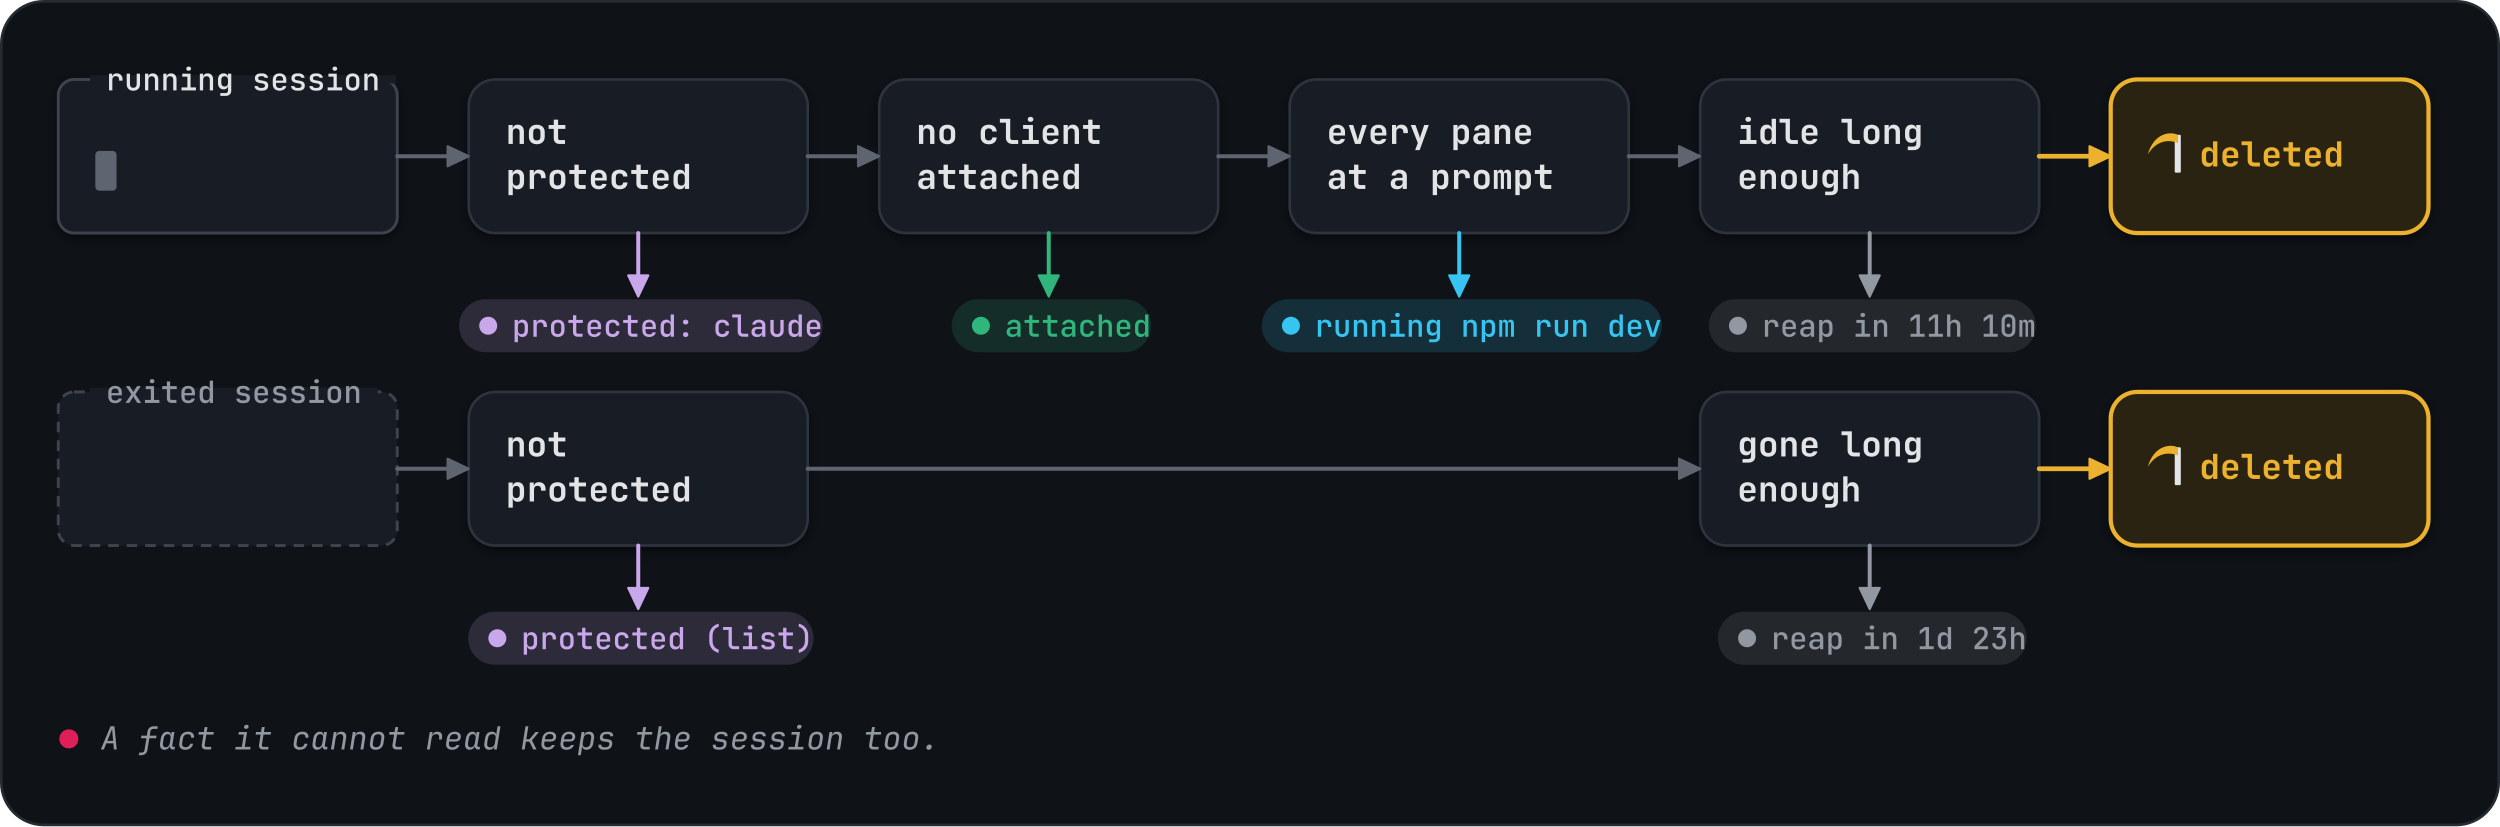
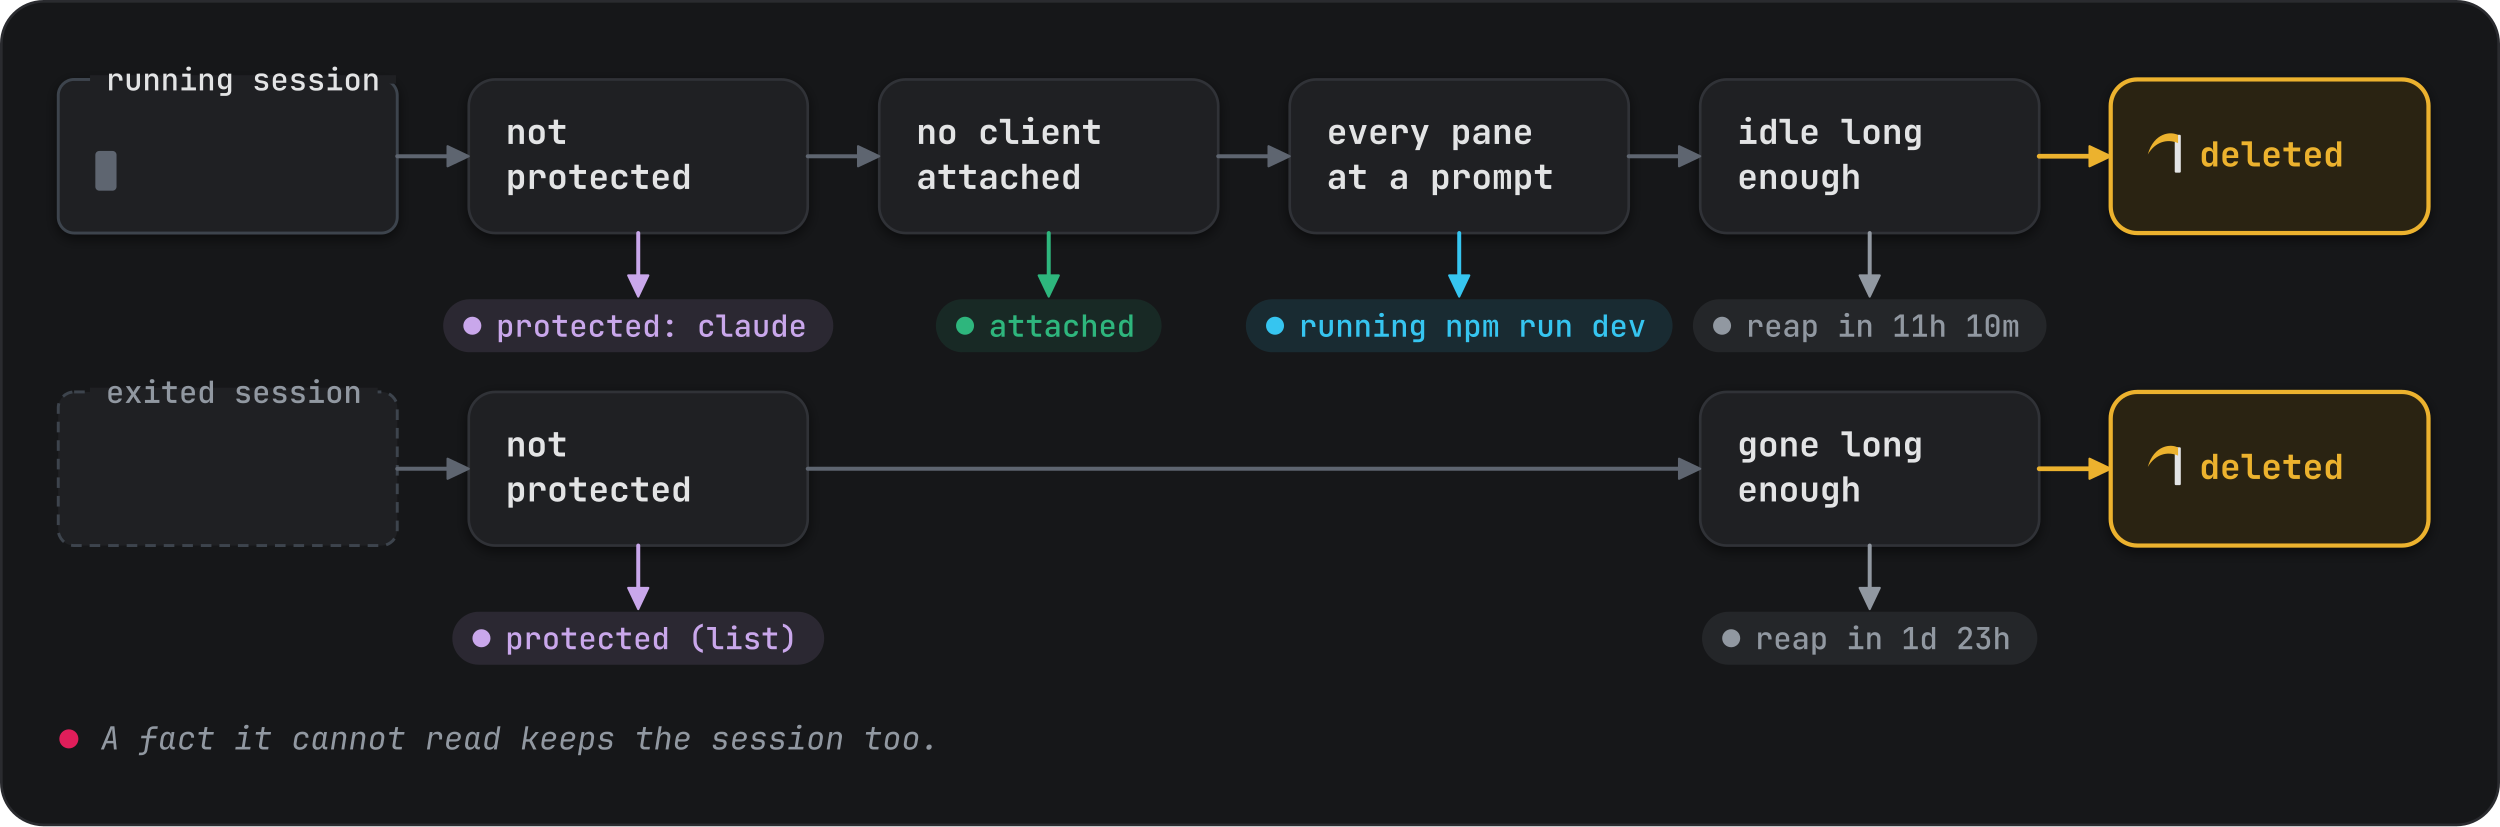
<svg xmlns="http://www.w3.org/2000/svg" viewBox="0 0 944 312" width="944" height="312" role="img" aria-label="A running session is deleted only if it is not protected, has no client attached, every pane is at a shell prompt and it has been idle long enough. Each check it fails keeps it, with the words the dashboard shows: protected: claude, attached, running npm run dev, reap in 11h 10m. An exited session is deleted once it has been gone long enough, unless protected. A fact it cannot read keeps the session too.">
  <defs>
    <filter id="lift" x="-8%" y="-20%" width="116%" height="160%" color-interpolation-filters="sRGB">
      <feGaussianBlur in="SourceAlpha" stdDeviation="2.4" />
      <feOffset dy="1.6" result="blur" />
      <feFlood flood-color="#000000" flood-opacity="0.55" />
      <feComposite in2="blur" operator="in" result="shade" />
      <feMerge>
        <feMergeNode in="shade" />
        <feMergeNode in="SourceGraphic" />
      </feMerge>
    </filter>
    <path id="g0" d="M102 0V-550H206V-445H232L199 -380Q199 -469 238 -514Q277 -560 354 -560Q442 -560 494 -506Q545 -451 545 -356V-319H434V-347Q434 -406 404 -438Q375 -469 322 -469Q269 -469 240 -437Q210 -405 210 -347V0Z" />
    <path id="g1" d="M299 10Q200 10 141 -48Q82 -105 82 -204V-550H190V-204Q190 -147 219 -116Q248 -84 299 -84Q351 -84 380 -116Q410 -147 410 -204V-550H518V-204Q518 -105 458 -48Q399 10 299 10Z" />
    <path id="g2" d="M84 0V-550H191V-445H217L191 -420Q191 -486 230 -523Q269 -560 338 -560Q420 -560 469 -508Q518 -455 518 -366V0H410V-354Q410 -408 381 -437Q352 -466 302 -466Q251 -466 222 -436Q192 -405 192 -347V0Z" />
    <path id="g3" d="M81 0V-98H274V-452H106V-550H379V-98H556V0ZM316 -645Q281 -645 260 -664Q239 -682 239 -713Q239 -745 260 -764Q281 -782 316 -782Q351 -782 372 -764Q393 -745 393 -713Q393 -682 372 -664Q351 -645 316 -645Z" />
    <path id="g4" d="M156 180V87H325Q367 87 388 67Q408 47 408 8V-47L410 -149H387L409 -169Q409 -106 370 -70Q330 -34 263 -34Q178 -34 129 -90Q80 -146 80 -241V-353Q80 -448 129 -504Q178 -560 263 -560Q330 -560 370 -524Q409 -487 409 -424L387 -445H409L408 -550H515V10Q515 89 465 134Q415 180 326 180ZM298 -127Q349 -127 378 -158Q408 -190 408 -246V-347Q408 -403 378 -434Q349 -466 298 -466Q245 -466 216 -436Q188 -405 188 -347V-246Q188 -189 216 -158Q245 -127 298 -127Z" />
    <path id="g5" d="M281 9Q222 9 178 -10Q133 -29 108 -62Q82 -96 78 -142H186Q190 -115 215 -98Q240 -82 281 -82H324Q373 -82 398 -102Q423 -122 423 -155Q423 -187 400 -206Q378 -224 334 -230L263 -241Q175 -255 134 -292Q92 -328 92 -400Q92 -476 142 -518Q191 -559 288 -559H326Q412 -559 464 -520Q515 -480 522 -414H414Q410 -438 388 -453Q365 -468 326 -468H288Q241 -468 220 -450Q198 -433 198 -399Q198 -369 217 -354Q236 -339 276 -333L349 -321Q442 -308 486 -270Q529 -231 529 -158Q529 -79 478 -35Q426 9 324 9Z" />
    <path id="g6" d="M300 10Q233 10 182 -16Q132 -43 105 -91Q78 -139 78 -203V-347Q78 -412 105 -460Q132 -507 182 -534Q233 -560 300 -560Q368 -560 418 -534Q468 -507 495 -460Q522 -412 522 -347V-249H182V-203Q182 -142 212 -110Q243 -78 301 -78Q348 -78 377 -94Q406 -111 413 -143H520Q508 -73 448 -32Q388 10 300 10ZM418 -314V-348Q418 -408 388 -441Q358 -474 300 -474Q243 -474 212 -441Q182 -408 182 -347V-322L426 -323Z" />
    <path id="g7" d="M300 9Q232 9 182 -17Q132 -43 105 -91Q78 -139 78 -204V-346Q78 -412 105 -460Q132 -507 182 -533Q232 -559 300 -559Q368 -559 418 -533Q468 -507 495 -460Q522 -412 522 -346V-204Q522 -139 495 -91Q468 -43 418 -17Q368 9 300 9ZM300 -86Q355 -86 385 -116Q415 -147 415 -204V-346Q415 -404 385 -434Q355 -464 300 -464Q246 -464 216 -434Q185 -404 185 -346V-204Q185 -147 216 -116Q246 -86 300 -86Z" />
    <path id="g8" d="M77 0V-550H199V-445H233L199 -416Q199 -484 238 -522Q278 -560 347 -560Q428 -560 476 -506Q525 -452 525 -361V0H400V-348Q400 -398 374 -425Q348 -452 301 -452Q255 -452 228 -424Q202 -396 202 -344V0Z" />
    <path id="g9" d="M300 9Q230 9 178 -18Q127 -44 98 -92Q70 -141 70 -207V-343Q70 -409 98 -458Q127 -506 178 -532Q230 -559 300 -559Q371 -559 422 -532Q473 -506 502 -458Q530 -409 530 -344V-207Q530 -141 502 -92Q473 -44 422 -18Q371 9 300 9ZM300 -100Q350 -100 378 -128Q405 -155 405 -207V-343Q405 -396 378 -423Q350 -450 300 -450Q251 -450 223 -423Q195 -396 195 -343V-207Q195 -155 223 -128Q251 -100 300 -100Z" />
    <path id="g10" d="M360 0Q281 0 236 -44Q192 -88 192 -165V-437H43V-550H192V-705H318V-550H529V-437H318V-165Q318 -113 369 -113H519V0Z" />
    <path id="g11" d="M77 180V-550H199V-445H227L199 -416Q199 -483 239 -522Q279 -560 347 -560Q430 -560 480 -503Q530 -446 530 -350V-201Q530 -137 508 -90Q485 -42 444 -16Q403 10 347 10Q279 10 239 -28Q199 -67 199 -134L227 -105H198L202 26V180ZM303 -98Q351 -98 378 -126Q405 -154 405 -206V-344Q405 -396 378 -424Q351 -452 303 -452Q256 -452 229 -424Q202 -395 202 -344V-206Q202 -155 229 -126Q256 -98 303 -98Z" />
    <path id="g12" d="M94 0V-550H212V-445H243L206 -381Q206 -470 246 -515Q286 -560 364 -560Q453 -560 504 -505Q555 -450 555 -353V-313H424V-344Q424 -397 396 -426Q369 -455 321 -455Q272 -455 246 -426Q219 -397 219 -344V0Z" />
    <path id="g13" d="M301 10Q231 10 179 -17Q127 -44 98 -92Q70 -141 70 -206V-344Q70 -409 98 -458Q127 -506 179 -533Q231 -560 301 -560Q370 -560 422 -533Q473 -506 502 -458Q530 -409 530 -344V-245H191V-206Q191 -148 219 -118Q247 -89 302 -89Q344 -89 370 -104Q396 -118 403 -146H526Q512 -75 450 -32Q389 10 301 10ZM409 -315V-345Q409 -402 382 -432Q355 -463 301 -463Q247 -463 219 -432Q191 -401 191 -344V-323L418 -325Z" />
    <path id="g14" d="M303 10Q233 10 180 -16Q128 -43 99 -92Q70 -140 70 -206V-344Q70 -411 99 -459Q128 -507 180 -534Q233 -560 303 -560Q407 -560 469 -506Q531 -453 534 -361H409Q406 -404 378 -428Q351 -451 303 -451Q253 -451 224 -424Q195 -396 195 -345V-206Q195 -155 224 -127Q253 -99 303 -99Q351 -99 378 -122Q406 -146 409 -189H534Q531 -97 469 -44Q407 10 303 10Z" />
    <path id="g15" d="M253 10Q171 10 120 -47Q70 -104 70 -200V-349Q70 -446 120 -503Q170 -560 253 -560Q321 -560 361 -522Q401 -483 401 -416L373 -445H402L398 -576V-730H523V0H401V-105H373L401 -134Q401 -67 361 -28Q321 10 253 10ZM297 -98Q345 -98 372 -126Q398 -155 398 -206V-344Q398 -395 372 -424Q345 -452 297 -452Q249 -452 222 -424Q195 -396 195 -344V-206Q195 -154 222 -126Q249 -98 297 -98Z" />
    <path id="g16" d="M384 0Q330 0 290 -22Q249 -44 226 -84Q203 -125 203 -178V-617H27V-730H328V-178Q328 -148 346 -130Q363 -113 393 -113H559V0Z" />
    <path id="g17" d="M76 0V-114H268V-437H101V-550H388V-114H558V0ZM318 -642Q280 -642 258 -662Q236 -681 236 -714Q236 -747 258 -766Q280 -786 318 -786Q356 -786 378 -766Q400 -747 400 -714Q400 -681 378 -662Q356 -642 318 -642Z" />
    <path id="g18" d="M239 10Q154 10 105 -35Q56 -80 56 -156Q56 -237 110 -281Q164 -325 263 -325H400V-372Q400 -412 374 -434Q348 -457 303 -457Q262 -457 235 -439Q208 -421 203 -390H81Q90 -468 151 -514Q212 -560 307 -560Q408 -560 466 -510Q525 -459 525 -373V0H404V-96H384L404 -123Q404 -62 359 -26Q314 10 239 10ZM280 -84Q333 -84 366 -111Q400 -138 400 -181V-248H265Q227 -248 204 -226Q181 -204 181 -168Q181 -129 208 -106Q234 -84 280 -84Z" />
    <path id="g19" d="M77 0V-730H202V-550L199 -445H233L199 -416Q199 -484 238 -522Q278 -560 347 -560Q428 -560 476 -506Q525 -452 525 -361V0H400V-348Q400 -398 374 -425Q348 -452 301 -452Q255 -452 228 -424Q202 -396 202 -344V0Z" />
    <path id="g20" d="M220 0 39 -550H167L272 -216Q281 -186 290 -154Q298 -122 302 -103Q307 -122 315 -154Q323 -186 331 -215L434 -550H561L381 0Z" />
    <path id="g21" d="M166 180 243 -30 38 -550H175L277 -269Q285 -246 293 -214Q301 -181 305 -160Q310 -181 318 -214Q326 -246 334 -269L430 -550H562L297 180Z" />
    <path id="g22" d="M52 0V-550H154V-476H175L158 -458Q158 -504 184 -532Q210 -560 251 -560Q295 -560 320 -524Q344 -488 344 -427L322 -476H356L343 -458Q343 -504 369 -532Q395 -560 438 -560Q489 -560 519 -522Q549 -484 549 -419V0H439V-414Q439 -441 427 -456Q415 -472 392 -472Q370 -472 358 -457Q345 -442 345 -414V0H255V-414Q255 -442 243 -457Q231 -472 208 -472Q185 -472 174 -457Q162 -442 162 -414V0Z" />
    <path id="g23" d="M152 180V76H315Q357 76 378 56Q399 35 399 -3V-44L401 -147H374L401 -174Q401 -107 362 -70Q322 -32 255 -32Q171 -32 122 -89Q72 -146 72 -243V-350Q72 -446 122 -503Q171 -560 255 -560Q322 -560 362 -522Q401 -485 401 -418L374 -445H401L398 -550H523V0Q523 83 468 132Q413 180 317 180ZM297 -140Q345 -140 372 -168Q398 -197 398 -248V-344Q398 -395 372 -424Q345 -452 297 -452Q249 -452 223 -424Q197 -396 197 -344V-248Q197 -196 223 -168Q249 -140 297 -140Z" />
    <path id="g24" d="M300 10Q195 10 135 -48Q75 -107 75 -208V-550H200V-209Q200 -156 226 -128Q252 -99 300 -99Q347 -99 374 -128Q400 -156 400 -209V-550H525V-208Q525 -107 464 -48Q403 10 300 10Z" />
    <path id="g25" d="M84 180V-550H191V-445H214L191 -420Q191 -485 232 -522Q272 -560 340 -560Q423 -560 472 -504Q522 -449 522 -353V-198Q522 -134 500 -88Q477 -41 436 -16Q396 10 340 10Q273 10 232 -28Q191 -65 191 -130L214 -105H189L192 23V180ZM303 -84Q356 -84 386 -114Q415 -145 415 -203V-347Q415 -405 386 -436Q356 -466 303 -466Q252 -466 222 -434Q192 -403 192 -347V-203Q192 -147 222 -116Q252 -84 303 -84Z" />
    <path id="g26" d="M360 0Q285 0 243 -41Q201 -82 201 -155V-452H49V-550H201V-705H309V-550H524V-452H309V-155Q309 -98 364 -98H514V0Z" />
    <path id="g27" d="M304 10Q236 10 184 -16Q133 -41 106 -90Q78 -138 78 -203V-347Q78 -413 106 -461Q133 -509 184 -534Q236 -560 304 -560Q403 -560 463 -508Q523 -456 526 -366H418Q415 -413 385 -439Q355 -465 304 -465Q249 -465 217 -434Q185 -404 185 -348V-203Q185 -147 217 -116Q249 -85 304 -85Q355 -85 385 -111Q415 -137 418 -184H526Q523 -94 463 -42Q403 10 304 10Z" />
    <path id="g28" d="M261 10Q178 10 128 -46Q78 -102 78 -197V-352Q78 -448 128 -504Q178 -560 261 -560Q329 -560 369 -522Q409 -485 409 -420L386 -445H411L408 -573V-730H516V0H409V-105H386L409 -130Q409 -65 369 -28Q329 10 261 10ZM298 -84Q349 -84 378 -116Q408 -147 408 -203V-347Q408 -403 378 -434Q349 -466 298 -466Q245 -466 215 -436Q185 -405 185 -347V-203Q185 -145 215 -114Q245 -84 298 -84Z" />
    <path id="g29" d="M300 -401Q261 -401 236 -423Q212 -445 212 -481Q212 -517 236 -538Q261 -560 300 -560Q340 -560 364 -538Q388 -517 388 -481Q388 -445 364 -423Q340 -401 300 -401ZM300 10Q261 10 236 -12Q212 -34 212 -69Q212 -106 236 -128Q261 -149 300 -149Q340 -149 364 -128Q388 -106 388 -69Q388 -34 364 -12Q340 10 300 10Z" />
    <path id="g30" d="M379 0Q328 0 290 -20Q252 -41 230 -79Q209 -117 209 -167V-632H29V-730H317V-167Q317 -135 335 -116Q353 -98 384 -98H554V0Z" />
    <path id="g31" d="M245 10Q159 10 110 -34Q60 -79 60 -156Q60 -234 112 -278Q165 -323 257 -323H410V-374Q410 -419 382 -444Q354 -469 303 -469Q258 -469 228 -450Q198 -430 193 -398H87Q96 -472 156 -516Q215 -560 306 -560Q404 -560 461 -510Q518 -461 518 -376V0H413V-101H395L413 -121Q413 -61 367 -26Q321 10 245 10ZM277 -73Q335 -73 372 -102Q410 -132 410 -178V-250H259Q217 -250 192 -227Q168 -204 168 -164Q168 -122 197 -98Q226 -73 277 -73Z" />
    <path id="g32" d="M84 0V-730H192V-550L191 -445H217L191 -420Q191 -486 230 -523Q269 -560 338 -560Q420 -560 469 -508Q518 -455 518 -366V0H410V-354Q410 -408 381 -438Q352 -468 302 -468Q251 -468 222 -436Q192 -405 192 -347V0Z" />
    <path id="g33" d="M59 0V-550H149V-480H169L154 -459Q154 -505 179 -532Q204 -560 246 -560Q291 -560 316 -525Q340 -490 340 -429L316 -480H354L338 -459Q338 -505 364 -532Q389 -560 432 -560Q483 -560 512 -522Q541 -483 541 -419V0H445V-416Q445 -447 432 -464Q418 -481 393 -481Q368 -481 354 -464Q341 -448 341 -417V0H260V-416Q260 -448 246 -464Q232 -481 206 -481Q181 -481 168 -464Q156 -448 156 -417V0Z" />
    <path id="g34" d="M229 0 47 -550H157L270 -198Q281 -167 290 -136Q298 -104 302 -86Q307 -104 316 -136Q324 -167 333 -198L444 -550H553L371 0Z" />
    <path id="g35" d="M87 0V-96H281V-636L86 -491V-608L253 -730H389V-96H546V0Z" />
    <path id="g36" d="M300 10Q231 10 180 -17Q130 -44 102 -92Q74 -141 74 -206V-524Q74 -590 102 -638Q129 -686 180 -713Q231 -740 300 -740Q370 -740 420 -713Q471 -686 498 -638Q526 -590 526 -524V-206Q526 -141 498 -92Q470 -44 420 -17Q369 10 300 10ZM300 -83Q356 -83 390 -117Q423 -151 423 -206V-524Q423 -579 390 -613Q356 -647 300 -647Q244 -647 210 -613Q177 -579 177 -524V-206Q177 -151 210 -117Q244 -83 300 -83ZM300 -303Q272 -303 254 -321Q237 -339 237 -368Q237 -396 254 -414Q272 -431 300 -431Q328 -431 346 -414Q363 -396 363 -368Q363 -339 346 -321Q328 -303 300 -303Z" />
    <path id="g37" d="M43 0 236 -284 55 -550H179L276 -398Q283 -386 290 -372Q297 -359 301 -350Q304 -359 311 -372Q318 -386 325 -398L422 -550H546L365 -283L557 0H433L326 -165Q319 -177 312 -192Q305 -207 301 -216Q297 -207 290 -192Q282 -177 274 -165L166 0Z" />
    <path id="g38" d="M485 120Q338 83 257 -20Q176 -122 176 -270V-450Q176 -547 214 -626Q251 -705 320 -760Q390 -816 485 -840V-736Q423 -721 378 -682Q333 -642 308 -583Q284 -524 284 -450V-270Q284 -198 308 -139Q333 -80 378 -42Q423 -3 485 12Z" />
    <path id="g39" d="M115 120V12Q177 -3 222 -42Q267 -80 292 -139Q316 -198 316 -270V-450Q316 -524 292 -583Q267 -642 222 -682Q177 -721 115 -736V-840Q211 -816 280 -760Q349 -705 386 -626Q424 -547 424 -450V-270Q424 -122 343 -20Q262 83 115 120Z" />
    <path id="g40" d="M85 0V-107L311 -340Q363 -394 388 -438Q412 -481 412 -524Q412 -580 382 -612Q351 -644 298 -644Q240 -644 206 -610Q173 -577 173 -519H65Q67 -587 96 -636Q125 -686 177 -713Q229 -740 299 -740Q366 -740 416 -714Q466 -688 493 -641Q520 -594 520 -530Q520 -465 486 -403Q453 -341 377 -265L212 -98H531V0Z" />
    <path id="g41" d="M291 10Q222 10 171 -16Q120 -42 92 -90Q65 -137 65 -200H173Q173 -145 204 -114Q236 -83 292 -83Q349 -83 380 -115Q411 -147 411 -200V-254Q411 -310 380 -340Q349 -371 292 -371H214V-473L384 -635H96V-730H494V-628L293 -439V-465Q397 -465 458 -408Q519 -351 519 -255V-200Q519 -137 491 -90Q463 -42 412 -16Q360 10 291 10Z" />
    <path id="g42" d="M6 0 312 -730H433L506 0H418L401 -194H180L101 0ZM210 -270H394L373 -495Q367 -559 365 -602Q363 -645 363 -658Q359 -645 344 -602Q328 -559 302 -496Z" />
    <path id="g43" d="M0 180 13 98H87Q168 98 181 20L242 -353H71L84 -435H255L277 -570Q289 -644 342 -687Q394 -730 475 -730H600L587 -648H461Q380 -648 367 -570L345 -435H559L546 -353H332L271 20Q259 94 206 137Q154 180 73 180Z" />
    <path id="g44" d="M205 10Q156 10 122 -16Q88 -42 74 -88Q61 -134 70 -194L95 -355Q105 -416 134 -462Q163 -508 205 -534Q247 -560 296 -560Q352 -560 384 -528Q416 -497 414 -445H417L432 -550H522L455 -127Q452 -107 463 -94Q474 -82 493 -82H538L525 0H475Q426 0 400 -32Q374 -64 381 -111Q362 -56 314 -23Q267 10 205 10ZM248 -68Q298 -68 332 -104Q367 -139 377 -200L400 -350Q409 -411 386 -446Q362 -482 313 -482Q263 -482 228 -446Q193 -411 184 -350L161 -200Q152 -139 176 -104Q199 -68 248 -68Z" />
    <path id="g45" d="M262 10Q164 10 112 -46Q61 -103 76 -200L99 -350Q114 -450 182 -505Q249 -560 353 -560Q448 -560 498 -508Q549 -456 538 -370H448Q453 -423 424 -452Q396 -480 340 -480Q281 -480 240 -446Q200 -413 190 -351L166 -200Q156 -138 186 -104Q216 -70 275 -70Q331 -70 368 -99Q406 -128 418 -180H508Q490 -89 426 -40Q361 10 262 10Z" />
    <path id="g46" d="M311 0Q243 0 208 -40Q174 -79 184 -145L235 -468H77L90 -550H248L273 -705H363L338 -550H563L550 -468H325L274 -145Q270 -117 284 -100Q297 -82 324 -82H484L471 0Z" />
    <path id="g47" d="M36 0 49 -82H244L305 -468H135L148 -550H408L334 -82H519L506 0ZM374 -649Q341 -649 325 -666Q309 -683 313 -712Q318 -742 340 -760Q361 -777 394 -777Q427 -777 444 -760Q460 -742 455 -712Q451 -683 429 -666Q407 -649 374 -649Z" />
    <path id="g48" d="M48 0 135 -550H225L208 -445H210Q225 -500 268 -530Q311 -560 374 -560Q457 -560 498 -509Q539 -458 525 -370L466 0H376L432 -354Q442 -417 416 -450Q390 -484 336 -484Q280 -484 242 -449Q204 -414 193 -350L138 0Z" />
    <path id="g49" d="M254 10Q157 10 109 -46Q61 -103 76 -200L99 -350Q114 -450 178 -505Q243 -560 345 -560Q442 -560 490 -504Q539 -447 524 -351L500 -200Q484 -100 420 -45Q355 10 254 10ZM267 -70Q326 -70 363 -103Q400 -136 410 -200L433 -350Q443 -414 417 -447Q391 -480 332 -480Q274 -480 236 -447Q199 -414 189 -350L166 -200Q156 -136 182 -103Q209 -70 267 -70Z" />
    <path id="g50" d="M68 0 155 -550H245L228 -445H230Q246 -498 289 -529Q332 -560 396 -560Q482 -560 520 -508Q558 -457 543 -362L536 -315H446L453 -362Q472 -482 355 -482Q296 -482 260 -448Q224 -414 213 -350L158 0Z" />
    <path id="g51" d="M254 10Q157 10 107 -48Q57 -107 73 -210L94 -340Q111 -445 176 -502Q242 -560 345 -560Q408 -560 453 -537Q498 -514 520 -474Q541 -434 533 -382Q523 -317 480 -284Q438 -250 370 -250H168L160 -200Q150 -139 180 -104Q209 -68 267 -68Q317 -68 352 -88Q388 -107 400 -140H490Q470 -69 408 -30Q346 10 254 10ZM179 -322H380Q404 -322 420 -336Q437 -350 442 -382Q450 -429 420 -458Q389 -486 333 -486Q272 -486 232 -450Q193 -415 183 -350Z" />
    <path id="g52" d="M222 10Q143 10 102 -46Q60 -102 74 -194L99 -355Q114 -453 170 -506Q226 -560 313 -560Q375 -560 410 -529Q446 -498 445 -445H446L464 -570L490 -730H580L464 0H374L391 -105H390Q375 -50 332 -20Q288 10 222 10ZM265 -68Q321 -68 358 -103Q396 -138 406 -200L429 -350Q439 -412 412 -447Q386 -482 330 -482Q273 -482 236 -452Q200 -423 189 -355L164 -195Q154 -128 181 -98Q208 -68 265 -68Z" />
    <path id="g53" d="M53 0 169 -730H259L194 -323H295L485 -550H592L372 -288L515 0H414L293 -245H182L143 0Z" />
    <path id="g54" d="M19 180 135 -550H225L208 -445H209Q224 -500 268 -530Q311 -560 377 -560Q458 -560 498 -504Q539 -449 525 -356L500 -195Q485 -98 428 -44Q372 10 286 10Q226 10 190 -22Q155 -53 156 -105H153L135 20L109 180ZM269 -68Q326 -68 363 -98Q400 -128 410 -195L435 -355Q446 -423 418 -452Q391 -482 334 -482Q279 -482 241 -447Q203 -412 193 -350L170 -200Q160 -138 187 -103Q214 -68 269 -68Z" />
    <path id="g55" d="M233 8Q142 8 98 -34Q54 -75 65 -151H155Q149 -113 172 -92Q196 -70 245 -70H289Q339 -70 370 -92Q401 -114 407 -154Q419 -225 355 -234L207 -256Q152 -264 127 -302Q102 -341 112 -404Q123 -479 178 -518Q232 -558 322 -558H366Q447 -558 491 -520Q535 -481 529 -415H438Q440 -444 418 -463Q395 -482 354 -482H310Q264 -482 235 -461Q206 -440 200 -404Q191 -345 243 -338L381 -318Q519 -298 495 -154Q469 8 277 8Z" />
    <path id="g56" d="M48 0 164 -730H254L225 -550L208 -445H210Q225 -500 268 -530Q311 -560 374 -560Q457 -560 498 -509Q539 -458 525 -370L466 0H376L432 -355Q442 -417 416 -450Q390 -484 336 -484Q280 -484 242 -449Q203 -414 193 -350L138 0Z" />
    <path id="g57" d="M254 10Q217 10 198 -12Q178 -35 184 -71Q190 -109 217 -132Q244 -156 281 -156Q318 -156 337 -132Q356 -109 350 -71Q344 -35 318 -12Q291 10 254 10Z" />
  </defs>
-   <rect x="0.5" y="0.5" width="943" height="311" rx="16" fill="#0F1318" stroke="#252B33" />
+   <rect x="0.5" y="0.5" width="943" height="311" rx="16" fill="#161719" stroke="#2A2B2F" />
  <g transform="translate(22 22)">
-     <rect x="0" y="8" width="128" height="58" rx="6" fill="#181D25" stroke="#3D444D" stroke-width="1.1" filter="url(#lift)" />
-     <rect x="12" y="6.4" width="115.5" height="3.2" rx="0" fill="#181D25" />
+     <rect x="0" y="8" width="128" height="58" rx="6" fill="#1F2023" stroke="#3D444D" stroke-width="1.1" filter="url(#lift)" />
+     <rect x="12" y="6.4" width="115.5" height="3.2" rx="0" fill="#1F2023" />
    <g transform="scale(0.0115)" fill="#E3E4E5">
      <use href="#g0" x="1565.2" y="1055.7" />
      <use href="#g1" x="2165.2" y="1055.7" />
      <use href="#g2" x="2765.2" y="1055.7" />
      <use href="#g2" x="3365.2" y="1055.7" />
      <use href="#g3" x="3965.2" y="1055.7" />
      <use href="#g2" x="4565.2" y="1055.7" />
      <use href="#g4" x="5165.2" y="1055.7" />
      <use href="#g5" x="6365.2" y="1055.7" />
      <use href="#g6" x="6965.2" y="1055.7" />
      <use href="#g5" x="7565.2" y="1055.7" />
      <use href="#g5" x="8165.2" y="1055.7" />
      <use href="#g3" x="8765.2" y="1055.7" />
      <use href="#g7" x="9365.2" y="1055.7" />
      <use href="#g2" x="9965.2" y="1055.7" />
    </g>
    <rect x="14" y="35.0" width="8" height="15" rx="1.5" fill="#5E6570" />
-     <rect x="155" y="8" width="128" height="58" rx="10" fill="#181D25" stroke="#2D343E" stroke-width="1" filter="url(#lift)" />
+     <rect x="155" y="8" width="128" height="58" rx="10" fill="#1F2023" stroke="#303237" stroke-width="1" filter="url(#lift)" />
    <g transform="scale(0.013)" fill="#E3E4E5">
      <use href="#g8" x="13000.0" y="2488.5" />
      <use href="#g9" x="13600.0" y="2488.5" />
      <use href="#g10" x="14200.0" y="2488.5" />
    </g>
    <g transform="scale(0.013)" fill="#E3E4E5">
      <use href="#g11" x="13000.0" y="3796.2" />
      <use href="#g12" x="13600.0" y="3796.2" />
      <use href="#g9" x="14200.0" y="3796.2" />
      <use href="#g10" x="14800.0" y="3796.2" />
      <use href="#g13" x="15400.0" y="3796.2" />
      <use href="#g14" x="16000.0" y="3796.2" />
      <use href="#g10" x="16600.0" y="3796.2" />
      <use href="#g13" x="17200.0" y="3796.2" />
      <use href="#g15" x="17800.0" y="3796.2" />
    </g>
    <path d="M128,37.0 L148.0,37.0" fill="none" stroke="#5E6570" stroke-width="1.5" stroke-linejoin="round" stroke-linecap="round" />
    <path d="M155,37.0 L147.0,40.8 L147.0,33.2 Z" fill="#5E6570" stroke="#5E6570" stroke-width="0.8" stroke-linejoin="round" />
-     <rect x="310" y="8" width="128" height="58" rx="10" fill="#181D25" stroke="#2D343E" stroke-width="1" filter="url(#lift)" />
+     <rect x="310" y="8" width="128" height="58" rx="10" fill="#1F2023" stroke="#303237" stroke-width="1" filter="url(#lift)" />
    <g transform="scale(0.013)" fill="#E3E4E5">
      <use href="#g8" x="24923.1" y="2488.5" />
      <use href="#g9" x="25523.1" y="2488.5" />
      <use href="#g14" x="26723.1" y="2488.5" />
      <use href="#g16" x="27323.1" y="2488.5" />
      <use href="#g17" x="27923.1" y="2488.5" />
      <use href="#g13" x="28523.1" y="2488.5" />
      <use href="#g8" x="29123.1" y="2488.5" />
      <use href="#g10" x="29723.1" y="2488.5" />
    </g>
    <g transform="scale(0.013)" fill="#E3E4E5">
      <use href="#g18" x="24923.1" y="3796.2" />
      <use href="#g10" x="25523.1" y="3796.2" />
      <use href="#g10" x="26123.1" y="3796.2" />
      <use href="#g18" x="26723.1" y="3796.2" />
      <use href="#g14" x="27323.1" y="3796.2" />
      <use href="#g19" x="27923.1" y="3796.2" />
      <use href="#g13" x="28523.1" y="3796.2" />
      <use href="#g15" x="29123.1" y="3796.2" />
    </g>
    <path d="M283,37.0 L303.0,37.0" fill="none" stroke="#5E6570" stroke-width="1.5" stroke-linejoin="round" stroke-linecap="round" />
    <path d="M310,37.0 L302.0,40.8 L302.0,33.2 Z" fill="#5E6570" stroke="#5E6570" stroke-width="0.8" stroke-linejoin="round" />
-     <rect x="465" y="8" width="128" height="58" rx="10" fill="#181D25" stroke="#2D343E" stroke-width="1" filter="url(#lift)" />
+     <rect x="465" y="8" width="128" height="58" rx="10" fill="#1F2023" stroke="#303237" stroke-width="1" filter="url(#lift)" />
    <g transform="scale(0.013)" fill="#E3E4E5">
      <use href="#g13" x="36846.2" y="2488.5" />
      <use href="#g20" x="37446.2" y="2488.5" />
      <use href="#g13" x="38046.2" y="2488.5" />
      <use href="#g12" x="38646.2" y="2488.5" />
      <use href="#g21" x="39246.2" y="2488.5" />
      <use href="#g11" x="40446.2" y="2488.5" />
      <use href="#g18" x="41046.2" y="2488.5" />
      <use href="#g8" x="41646.2" y="2488.5" />
      <use href="#g13" x="42246.2" y="2488.5" />
    </g>
    <g transform="scale(0.013)" fill="#E3E4E5">
      <use href="#g18" x="36846.2" y="3796.2" />
      <use href="#g10" x="37446.2" y="3796.2" />
      <use href="#g18" x="38646.2" y="3796.2" />
      <use href="#g11" x="39846.2" y="3796.2" />
      <use href="#g12" x="40446.2" y="3796.2" />
      <use href="#g9" x="41046.2" y="3796.2" />
      <use href="#g22" x="41646.2" y="3796.2" />
      <use href="#g11" x="42246.2" y="3796.2" />
      <use href="#g10" x="42846.2" y="3796.2" />
    </g>
    <path d="M438,37.0 L458.0,37.0" fill="none" stroke="#5E6570" stroke-width="1.5" stroke-linejoin="round" stroke-linecap="round" />
    <path d="M465,37.0 L457.0,40.8 L457.0,33.2 Z" fill="#5E6570" stroke="#5E6570" stroke-width="0.8" stroke-linejoin="round" />
-     <rect x="620" y="8" width="128" height="58" rx="10" fill="#181D25" stroke="#2D343E" stroke-width="1" filter="url(#lift)" />
+     <rect x="620" y="8" width="128" height="58" rx="10" fill="#1F2023" stroke="#303237" stroke-width="1" filter="url(#lift)" />
    <g transform="scale(0.013)" fill="#E3E4E5">
      <use href="#g17" x="48769.2" y="2488.5" />
      <use href="#g15" x="49369.2" y="2488.5" />
      <use href="#g16" x="49969.2" y="2488.5" />
      <use href="#g13" x="50569.2" y="2488.5" />
      <use href="#g16" x="51769.2" y="2488.5" />
      <use href="#g9" x="52369.2" y="2488.5" />
      <use href="#g8" x="52969.2" y="2488.5" />
      <use href="#g23" x="53569.2" y="2488.5" />
    </g>
    <g transform="scale(0.013)" fill="#E3E4E5">
      <use href="#g13" x="48769.2" y="3796.2" />
      <use href="#g8" x="49369.2" y="3796.2" />
      <use href="#g9" x="49969.2" y="3796.2" />
      <use href="#g24" x="50569.2" y="3796.2" />
      <use href="#g23" x="51169.2" y="3796.2" />
      <use href="#g19" x="51769.2" y="3796.2" />
    </g>
    <path d="M593,37.0 L613.0,37.0" fill="none" stroke="#5E6570" stroke-width="1.5" stroke-linejoin="round" stroke-linecap="round" />
    <path d="M620,37.0 L612.0,40.8 L612.0,33.2 Z" fill="#5E6570" stroke="#5E6570" stroke-width="0.8" stroke-linejoin="round" />
    <rect x="775" y="8" width="120" height="58" rx="10" fill="#2A2312" stroke="#ECB22E" stroke-width="1.6" filter="url(#lift)" />
    <rect x="799.18" y="28.89" width="2.29" height="14.30" rx="0.41" fill="#E3E4E5" />
    <path d="M800.44,29.03 C797.87,27.46 791.29,28.03 789.00,36.33 C791.86,31.46 796.44,30.32 800.44,32.04 Z" fill="#ECB22E" />
    <g transform="scale(0.013)" fill="#ECB22E">
      <use href="#g15" x="62190.0" y="3142.3" />
      <use href="#g13" x="62790.0" y="3142.3" />
      <use href="#g16" x="63390.0" y="3142.3" />
      <use href="#g13" x="63990.0" y="3142.3" />
      <use href="#g10" x="64590.0" y="3142.3" />
      <use href="#g13" x="65190.0" y="3142.3" />
      <use href="#g15" x="65790.0" y="3142.3" />
    </g>
    <path d="M748,37.0 L768.0,37.0" fill="none" stroke="#ECB22E" stroke-width="1.8" stroke-linejoin="round" stroke-linecap="round" />
    <path d="M775,37.0 L767.0,40.8 L767.0,33.2 Z" fill="#ECB22E" stroke="#ECB22E" stroke-width="0.8" stroke-linejoin="round" />
    <path d="M219.0,66 L219.0,83.0" fill="none" stroke="#C9A7EB" stroke-width="1.5" stroke-linejoin="round" stroke-linecap="round" />
    <path d="M219.0,90 L215.2,82.0 L222.8,82.0 Z" fill="#C9A7EB" stroke="#C9A7EB" stroke-width="0.8" stroke-linejoin="round" />
-     <rect x="151.35" y="91" width="137.3" height="20" rx="10.0" fill="#C9A7EB" fill-opacity="0.16" />
-     <circle cx="162.35" cy="101.0" r="3.4" fill="#C9A7EB" />
+     <rect x="145.35" y="91" width="147.3" height="20" rx="10.0" fill="#C9A7EB" fill-opacity="0.12" />
+     <circle cx="156.35" cy="101.0" r="3.4" fill="#C9A7EB" />
    <g transform="scale(0.0115)" fill="#C9A7EB">
-       <use href="#g25" x="14900.0" y="9142.6" />
-       <use href="#g0" x="15500.0" y="9142.6" />
-       <use href="#g7" x="16100.0" y="9142.6" />
-       <use href="#g26" x="16700.0" y="9142.6" />
-       <use href="#g6" x="17300.0" y="9142.6" />
-       <use href="#g27" x="17900.0" y="9142.6" />
-       <use href="#g26" x="18500.0" y="9142.6" />
-       <use href="#g6" x="19100.0" y="9142.6" />
-       <use href="#g28" x="19700.0" y="9142.6" />
-       <use href="#g29" x="20300.0" y="9142.6" />
-       <use href="#g27" x="21500.0" y="9142.6" />
-       <use href="#g30" x="22100.0" y="9142.6" />
-       <use href="#g31" x="22700.0" y="9142.6" />
-       <use href="#g1" x="23300.0" y="9142.6" />
-       <use href="#g28" x="23900.0" y="9142.6" />
-       <use href="#g6" x="24500.0" y="9142.6" />
+       <use href="#g25" x="14378.3" y="9142.6" />
+       <use href="#g0" x="14978.3" y="9142.6" />
+       <use href="#g7" x="15578.3" y="9142.6" />
+       <use href="#g26" x="16178.3" y="9142.6" />
+       <use href="#g6" x="16778.3" y="9142.6" />
+       <use href="#g27" x="17378.3" y="9142.6" />
+       <use href="#g26" x="17978.3" y="9142.6" />
+       <use href="#g6" x="18578.3" y="9142.6" />
+       <use href="#g28" x="19178.3" y="9142.6" />
+       <use href="#g29" x="19778.3" y="9142.6" />
+       <use href="#g27" x="20978.3" y="9142.6" />
+       <use href="#g30" x="21578.3" y="9142.6" />
+       <use href="#g31" x="22178.3" y="9142.6" />
+       <use href="#g1" x="22778.3" y="9142.6" />
+       <use href="#g28" x="23378.3" y="9142.6" />
+       <use href="#g6" x="23978.3" y="9142.6" />
    </g>
    <path d="M374.0,66 L374.0,83.0" fill="none" stroke="#2EB67D" stroke-width="1.5" stroke-linejoin="round" stroke-linecap="round" />
    <path d="M374.0,90 L370.2,82.0 L377.8,82.0 Z" fill="#2EB67D" stroke="#2EB67D" stroke-width="0.8" stroke-linejoin="round" />
-     <rect x="337.4" y="91" width="75.2" height="20" rx="10.0" fill="#2EB67D" fill-opacity="0.16" />
-     <circle cx="348.4" cy="101.0" r="3.4" fill="#2EB67D" />
+     <rect x="331.4" y="91" width="85.2" height="20" rx="10.0" fill="#2EB67D" fill-opacity="0.12" />
+     <circle cx="342.4" cy="101.0" r="3.4" fill="#2EB67D" />
    <g transform="scale(0.0115)" fill="#2EB67D">
-       <use href="#g31" x="31078.3" y="9142.6" />
-       <use href="#g26" x="31678.3" y="9142.6" />
-       <use href="#g26" x="32278.3" y="9142.6" />
-       <use href="#g31" x="32878.3" y="9142.6" />
-       <use href="#g27" x="33478.3" y="9142.6" />
-       <use href="#g32" x="34078.3" y="9142.6" />
-       <use href="#g6" x="34678.3" y="9142.6" />
-       <use href="#g28" x="35278.3" y="9142.6" />
+       <use href="#g31" x="30556.5" y="9142.6" />
+       <use href="#g26" x="31156.5" y="9142.6" />
+       <use href="#g26" x="31756.5" y="9142.6" />
+       <use href="#g31" x="32356.5" y="9142.6" />
+       <use href="#g27" x="32956.5" y="9142.6" />
+       <use href="#g32" x="33556.5" y="9142.6" />
+       <use href="#g6" x="34156.5" y="9142.6" />
+       <use href="#g28" x="34756.5" y="9142.6" />
    </g>
    <path d="M529.0,66 L529.0,83.0" fill="none" stroke="#36C5F0" stroke-width="1.5" stroke-linejoin="round" stroke-linecap="round" />
    <path d="M529.0,90 L525.2,82.0 L532.8,82.0 Z" fill="#36C5F0" stroke="#36C5F0" stroke-width="0.8" stroke-linejoin="round" />
-     <rect x="454.45" y="91" width="151.1" height="20" rx="10.0" fill="#36C5F0" fill-opacity="0.16" />
-     <circle cx="465.45" cy="101.0" r="3.4" fill="#36C5F0" />
+     <rect x="448.45" y="91" width="161.1" height="20" rx="10.0" fill="#36C5F0" fill-opacity="0.12" />
+     <circle cx="459.45" cy="101.0" r="3.4" fill="#36C5F0" />
    <g transform="scale(0.0115)" fill="#36C5F0">
-       <use href="#g0" x="41256.5" y="9142.6" />
-       <use href="#g1" x="41856.5" y="9142.6" />
-       <use href="#g2" x="42456.5" y="9142.6" />
-       <use href="#g2" x="43056.5" y="9142.6" />
-       <use href="#g3" x="43656.5" y="9142.6" />
-       <use href="#g2" x="44256.5" y="9142.6" />
-       <use href="#g4" x="44856.5" y="9142.6" />
-       <use href="#g2" x="46056.5" y="9142.6" />
-       <use href="#g25" x="46656.5" y="9142.6" />
-       <use href="#g33" x="47256.5" y="9142.6" />
-       <use href="#g0" x="48456.5" y="9142.6" />
-       <use href="#g1" x="49056.5" y="9142.6" />
-       <use href="#g2" x="49656.5" y="9142.6" />
-       <use href="#g28" x="50856.5" y="9142.6" />
-       <use href="#g6" x="51456.5" y="9142.6" />
-       <use href="#g34" x="52056.5" y="9142.6" />
+       <use href="#g0" x="40734.8" y="9142.6" />
+       <use href="#g1" x="41334.8" y="9142.6" />
+       <use href="#g2" x="41934.8" y="9142.6" />
+       <use href="#g2" x="42534.8" y="9142.6" />
+       <use href="#g3" x="43134.8" y="9142.6" />
+       <use href="#g2" x="43734.8" y="9142.6" />
+       <use href="#g4" x="44334.8" y="9142.6" />
+       <use href="#g2" x="45534.8" y="9142.6" />
+       <use href="#g25" x="46134.8" y="9142.6" />
+       <use href="#g33" x="46734.8" y="9142.6" />
+       <use href="#g0" x="47934.8" y="9142.6" />
+       <use href="#g1" x="48534.8" y="9142.6" />
+       <use href="#g2" x="49134.8" y="9142.6" />
+       <use href="#g28" x="50334.8" y="9142.6" />
+       <use href="#g6" x="50934.8" y="9142.6" />
+       <use href="#g34" x="51534.8" y="9142.6" />
    </g>
    <path d="M684.0,66 L684.0,83.0" fill="none" stroke="#9198A1" stroke-width="1.5" stroke-linejoin="round" stroke-linecap="round" />
    <path d="M684.0,90 L680.2,82.0 L687.8,82.0 Z" fill="#9198A1" stroke="#9198A1" stroke-width="0.8" stroke-linejoin="round" />
-     <rect x="623.25" y="91" width="123.5" height="20" rx="10.0" fill="#9198A1" fill-opacity="0.16" />
-     <circle cx="634.25" cy="101.0" r="3.4" fill="#9198A1" />
+     <rect x="617.25" y="91" width="133.5" height="20" rx="10.0" fill="#9198A1" fill-opacity="0.12" />
+     <circle cx="628.25" cy="101.0" r="3.4" fill="#9198A1" />
    <g transform="scale(0.0115)" fill="#9198A1">
-       <use href="#g0" x="55934.8" y="9142.6" />
-       <use href="#g6" x="56534.8" y="9142.6" />
-       <use href="#g31" x="57134.8" y="9142.6" />
-       <use href="#g25" x="57734.8" y="9142.6" />
-       <use href="#g3" x="58934.8" y="9142.6" />
-       <use href="#g2" x="59534.8" y="9142.6" />
-       <use href="#g35" x="60734.8" y="9142.6" />
-       <use href="#g35" x="61334.8" y="9142.6" />
-       <use href="#g32" x="61934.8" y="9142.6" />
-       <use href="#g35" x="63134.8" y="9142.6" />
-       <use href="#g36" x="63734.8" y="9142.6" />
-       <use href="#g33" x="64334.8" y="9142.6" />
-     </g>
-     <rect x="0" y="126" width="128" height="58" rx="6" fill="#181D25" stroke="#3D444D" stroke-width="1.1" stroke-dasharray="4 3" />
-     <rect x="12" y="124.4" width="108.6" height="3.2" rx="0" fill="#181D25" />
+       <use href="#g0" x="55413.0" y="9142.6" />
+       <use href="#g6" x="56013.0" y="9142.6" />
+       <use href="#g31" x="56613.0" y="9142.6" />
+       <use href="#g25" x="57213.0" y="9142.6" />
+       <use href="#g3" x="58413.0" y="9142.6" />
+       <use href="#g2" x="59013.0" y="9142.6" />
+       <use href="#g35" x="60213.0" y="9142.6" />
+       <use href="#g35" x="60813.0" y="9142.6" />
+       <use href="#g32" x="61413.0" y="9142.6" />
+       <use href="#g35" x="62613.0" y="9142.6" />
+       <use href="#g36" x="63213.0" y="9142.6" />
+       <use href="#g33" x="63813.0" y="9142.6" />
+     </g>
+     <rect x="0" y="126" width="128" height="58" rx="6" fill="#1F2023" stroke="#3D444D" stroke-width="1.1" stroke-dasharray="4 3" />
+     <rect x="12" y="124.4" width="108.6" height="3.2" rx="0" fill="#1F2023" />
    <g transform="scale(0.0115)" fill="#9198A1">
      <use href="#g6" x="1565.2" y="11316.5" />
      <use href="#g37" x="2165.2" y="11316.5" />
      <use href="#g3" x="2765.2" y="11316.5" />
      <use href="#g26" x="3365.2" y="11316.5" />
      <use href="#g6" x="3965.2" y="11316.5" />
      <use href="#g28" x="4565.2" y="11316.5" />
      <use href="#g5" x="5765.2" y="11316.5" />
      <use href="#g6" x="6365.2" y="11316.5" />
      <use href="#g5" x="6965.2" y="11316.5" />
      <use href="#g5" x="7565.2" y="11316.5" />
      <use href="#g3" x="8165.2" y="11316.5" />
      <use href="#g7" x="8765.2" y="11316.5" />
      <use href="#g2" x="9365.2" y="11316.5" />
    </g>
-     <rect x="155" y="126" width="128" height="58" rx="10" fill="#181D25" stroke="#2D343E" stroke-width="1" filter="url(#lift)" />
+     <rect x="155" y="126" width="128" height="58" rx="10" fill="#1F2023" stroke="#303237" stroke-width="1" filter="url(#lift)" />
    <g transform="scale(0.013)" fill="#E3E4E5">
      <use href="#g8" x="13000.0" y="11565.4" />
      <use href="#g9" x="13600.0" y="11565.4" />
      <use href="#g10" x="14200.0" y="11565.4" />
    </g>
    <g transform="scale(0.013)" fill="#E3E4E5">
      <use href="#g11" x="13000.0" y="12873.1" />
      <use href="#g12" x="13600.0" y="12873.1" />
      <use href="#g9" x="14200.0" y="12873.1" />
      <use href="#g10" x="14800.0" y="12873.1" />
      <use href="#g13" x="15400.0" y="12873.1" />
      <use href="#g14" x="16000.0" y="12873.1" />
      <use href="#g10" x="16600.0" y="12873.1" />
      <use href="#g13" x="17200.0" y="12873.1" />
      <use href="#g15" x="17800.0" y="12873.1" />
    </g>
    <path d="M128,155.0 L148.0,155.0" fill="none" stroke="#5E6570" stroke-width="1.5" stroke-linejoin="round" stroke-linecap="round" />
    <path d="M155,155.0 L147.0,158.8 L147.0,151.2 Z" fill="#5E6570" stroke="#5E6570" stroke-width="0.8" stroke-linejoin="round" />
-     <rect x="620" y="126" width="128" height="58" rx="10" fill="#181D25" stroke="#2D343E" stroke-width="1" filter="url(#lift)" />
+     <rect x="620" y="126" width="128" height="58" rx="10" fill="#1F2023" stroke="#303237" stroke-width="1" filter="url(#lift)" />
    <g transform="scale(0.013)" fill="#E3E4E5">
      <use href="#g23" x="48769.2" y="11565.4" />
      <use href="#g9" x="49369.2" y="11565.4" />
      <use href="#g8" x="49969.2" y="11565.4" />
      <use href="#g13" x="50569.2" y="11565.4" />
      <use href="#g16" x="51769.2" y="11565.4" />
      <use href="#g9" x="52369.2" y="11565.4" />
      <use href="#g8" x="52969.2" y="11565.4" />
      <use href="#g23" x="53569.2" y="11565.4" />
    </g>
    <g transform="scale(0.013)" fill="#E3E4E5">
      <use href="#g13" x="48769.2" y="12873.1" />
      <use href="#g8" x="49369.2" y="12873.1" />
      <use href="#g9" x="49969.2" y="12873.1" />
      <use href="#g24" x="50569.2" y="12873.1" />
      <use href="#g23" x="51169.2" y="12873.1" />
      <use href="#g19" x="51769.2" y="12873.1" />
    </g>
    <path d="M283,155.0 L613.0,155.0" fill="none" stroke="#5E6570" stroke-width="1.5" stroke-linejoin="round" stroke-linecap="round" />
    <path d="M620,155.0 L612.0,158.8 L612.0,151.2 Z" fill="#5E6570" stroke="#5E6570" stroke-width="0.8" stroke-linejoin="round" />
    <rect x="775" y="126" width="120" height="58" rx="10" fill="#2A2312" stroke="#ECB22E" stroke-width="1.6" filter="url(#lift)" />
    <rect x="799.18" y="146.89" width="2.29" height="14.30" rx="0.41" fill="#E3E4E5" />
    <path d="M800.44,147.03 C797.87,145.46 791.29,146.03 789.00,154.33 C791.86,149.46 796.44,148.32 800.44,150.04 Z" fill="#ECB22E" />
    <g transform="scale(0.013)" fill="#ECB22E">
      <use href="#g15" x="62190.0" y="12219.2" />
      <use href="#g13" x="62790.0" y="12219.2" />
      <use href="#g16" x="63390.0" y="12219.2" />
      <use href="#g13" x="63990.0" y="12219.2" />
      <use href="#g10" x="64590.0" y="12219.2" />
      <use href="#g13" x="65190.0" y="12219.2" />
      <use href="#g15" x="65790.0" y="12219.2" />
    </g>
    <path d="M748,155.0 L768.0,155.0" fill="none" stroke="#ECB22E" stroke-width="1.8" stroke-linejoin="round" stroke-linecap="round" />
    <path d="M775,155.0 L767.0,158.8 L767.0,151.2 Z" fill="#ECB22E" stroke="#ECB22E" stroke-width="0.8" stroke-linejoin="round" />
    <path d="M219.0,184 L219.0,201.0" fill="none" stroke="#C9A7EB" stroke-width="1.5" stroke-linejoin="round" stroke-linecap="round" />
    <path d="M219.0,208 L215.2,200.0 L222.8,200.0 Z" fill="#C9A7EB" stroke="#C9A7EB" stroke-width="0.8" stroke-linejoin="round" />
-     <rect x="154.8" y="209" width="130.4" height="20" rx="10.0" fill="#C9A7EB" fill-opacity="0.16" />
-     <circle cx="165.8" cy="219.0" r="3.4" fill="#C9A7EB" />
+     <rect x="148.8" y="209" width="140.4" height="20" rx="10.0" fill="#C9A7EB" fill-opacity="0.12" />
+     <circle cx="159.8" cy="219.0" r="3.4" fill="#C9A7EB" />
    <g transform="scale(0.0115)" fill="#C9A7EB">
-       <use href="#g25" x="15200.0" y="19403.5" />
-       <use href="#g0" x="15800.0" y="19403.5" />
-       <use href="#g7" x="16400.0" y="19403.5" />
-       <use href="#g26" x="17000.0" y="19403.5" />
-       <use href="#g6" x="17600.0" y="19403.5" />
-       <use href="#g27" x="18200.0" y="19403.5" />
-       <use href="#g26" x="18800.0" y="19403.5" />
-       <use href="#g6" x="19400.0" y="19403.5" />
-       <use href="#g28" x="20000.0" y="19403.5" />
-       <use href="#g38" x="21200.0" y="19403.5" />
-       <use href="#g30" x="21800.0" y="19403.5" />
-       <use href="#g3" x="22400.0" y="19403.5" />
-       <use href="#g5" x="23000.0" y="19403.5" />
-       <use href="#g26" x="23600.0" y="19403.5" />
-       <use href="#g39" x="24200.0" y="19403.5" />
+       <use href="#g25" x="14678.3" y="19403.5" />
+       <use href="#g0" x="15278.3" y="19403.5" />
+       <use href="#g7" x="15878.3" y="19403.5" />
+       <use href="#g26" x="16478.3" y="19403.5" />
+       <use href="#g6" x="17078.3" y="19403.5" />
+       <use href="#g27" x="17678.3" y="19403.5" />
+       <use href="#g26" x="18278.3" y="19403.5" />
+       <use href="#g6" x="18878.3" y="19403.5" />
+       <use href="#g28" x="19478.3" y="19403.5" />
+       <use href="#g38" x="20678.3" y="19403.5" />
+       <use href="#g30" x="21278.3" y="19403.5" />
+       <use href="#g3" x="21878.3" y="19403.5" />
+       <use href="#g5" x="22478.3" y="19403.5" />
+       <use href="#g26" x="23078.3" y="19403.5" />
+       <use href="#g39" x="23678.3" y="19403.5" />
    </g>
    <path d="M684.0,184 L684.0,201.0" fill="none" stroke="#9198A1" stroke-width="1.5" stroke-linejoin="round" stroke-linecap="round" />
    <path d="M684.0,208 L680.2,200.0 L687.8,200.0 Z" fill="#9198A1" stroke="#9198A1" stroke-width="0.8" stroke-linejoin="round" />
-     <rect x="626.7" y="209" width="116.6" height="20" rx="10.0" fill="#9198A1" fill-opacity="0.16" />
-     <circle cx="637.7" cy="219.0" r="3.4" fill="#9198A1" />
+     <rect x="620.7" y="209" width="126.6" height="20" rx="10.0" fill="#9198A1" fill-opacity="0.12" />
+     <circle cx="631.7" cy="219.0" r="3.4" fill="#9198A1" />
    <g transform="scale(0.0115)" fill="#9198A1">
-       <use href="#g0" x="56234.8" y="19403.5" />
-       <use href="#g6" x="56834.8" y="19403.5" />
-       <use href="#g31" x="57434.8" y="19403.5" />
-       <use href="#g25" x="58034.8" y="19403.5" />
-       <use href="#g3" x="59234.8" y="19403.5" />
-       <use href="#g2" x="59834.8" y="19403.5" />
-       <use href="#g35" x="61034.8" y="19403.5" />
-       <use href="#g28" x="61634.8" y="19403.5" />
-       <use href="#g40" x="62834.8" y="19403.5" />
-       <use href="#g41" x="63434.8" y="19403.5" />
-       <use href="#g32" x="64034.8" y="19403.5" />
+       <use href="#g0" x="55713.0" y="19403.5" />
+       <use href="#g6" x="56313.0" y="19403.5" />
+       <use href="#g31" x="56913.0" y="19403.5" />
+       <use href="#g25" x="57513.0" y="19403.5" />
+       <use href="#g3" x="58713.0" y="19403.5" />
+       <use href="#g2" x="59313.0" y="19403.5" />
+       <use href="#g35" x="60513.0" y="19403.5" />
+       <use href="#g28" x="61113.0" y="19403.5" />
+       <use href="#g40" x="62313.0" y="19403.5" />
+       <use href="#g41" x="62913.0" y="19403.5" />
+       <use href="#g32" x="63513.0" y="19403.5" />
    </g>
    <circle cx="4" cy="257" r="3.6" fill="#E01E5A" />
    <g transform="scale(0.012)" fill="#9198A1">
      <use href="#g42" x="1333.3" y="21750.0" />
      <use href="#g43" x="2533.3" y="21750.0" />
      <use href="#g44" x="3133.3" y="21750.0" />
      <use href="#g45" x="3733.3" y="21750.0" />
      <use href="#g46" x="4333.3" y="21750.0" />
      <use href="#g47" x="5533.3" y="21750.0" />
      <use href="#g46" x="6133.3" y="21750.0" />
      <use href="#g45" x="7333.3" y="21750.0" />
      <use href="#g44" x="7933.3" y="21750.0" />
      <use href="#g48" x="8533.3" y="21750.0" />
      <use href="#g48" x="9133.3" y="21750.0" />
      <use href="#g49" x="9733.3" y="21750.0" />
      <use href="#g46" x="10333.3" y="21750.0" />
      <use href="#g50" x="11533.3" y="21750.0" />
      <use href="#g51" x="12133.3" y="21750.0" />
      <use href="#g44" x="12733.3" y="21750.0" />
      <use href="#g52" x="13333.3" y="21750.0" />
      <use href="#g53" x="14533.3" y="21750.0" />
      <use href="#g51" x="15133.3" y="21750.0" />
      <use href="#g51" x="15733.3" y="21750.0" />
      <use href="#g54" x="16333.3" y="21750.0" />
      <use href="#g55" x="16933.3" y="21750.0" />
      <use href="#g46" x="18133.3" y="21750.0" />
      <use href="#g56" x="18733.3" y="21750.0" />
      <use href="#g51" x="19333.3" y="21750.0" />
      <use href="#g55" x="20533.3" y="21750.0" />
      <use href="#g51" x="21133.3" y="21750.0" />
      <use href="#g55" x="21733.3" y="21750.0" />
      <use href="#g55" x="22333.3" y="21750.0" />
      <use href="#g47" x="22933.3" y="21750.0" />
      <use href="#g49" x="23533.3" y="21750.0" />
      <use href="#g48" x="24133.3" y="21750.0" />
      <use href="#g46" x="25333.3" y="21750.0" />
      <use href="#g49" x="25933.3" y="21750.0" />
      <use href="#g49" x="26533.3" y="21750.0" />
      <use href="#g57" x="27133.3" y="21750.0" />
    </g>
  </g>
</svg>
